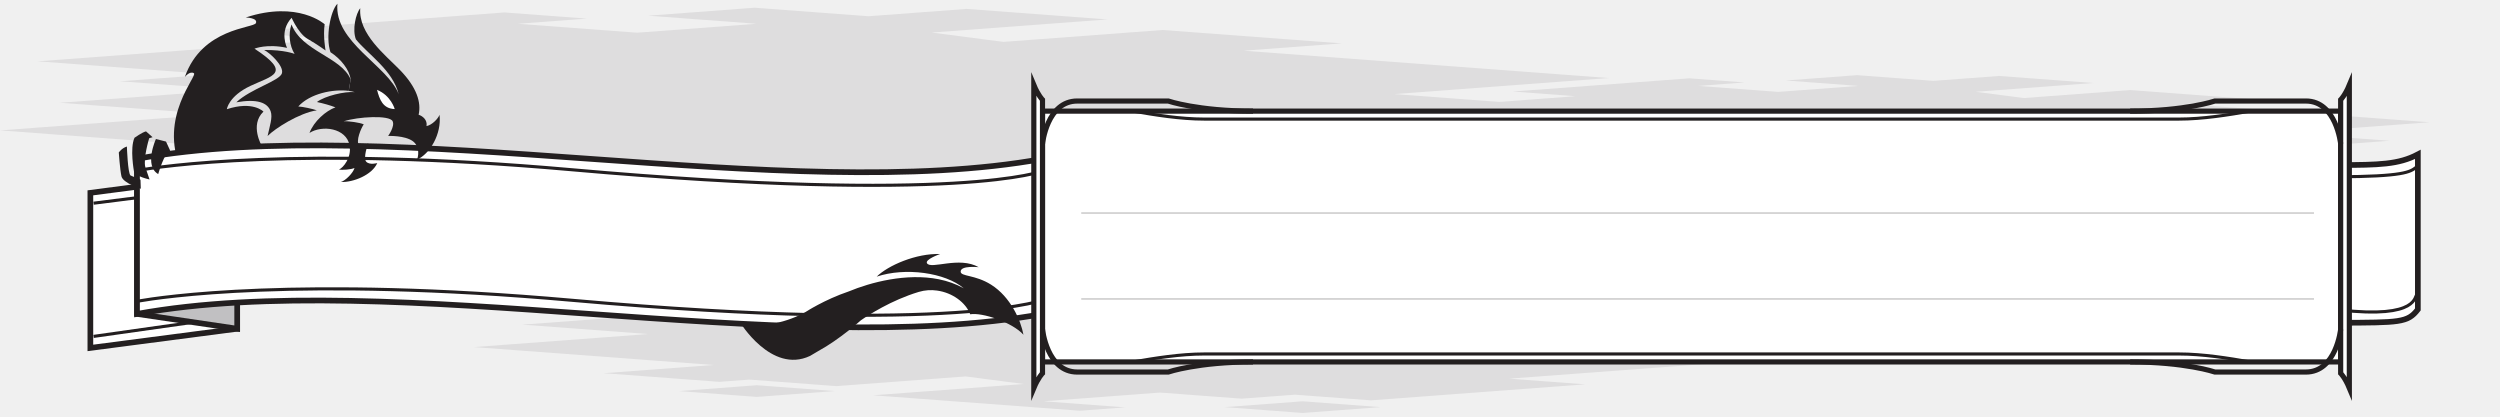
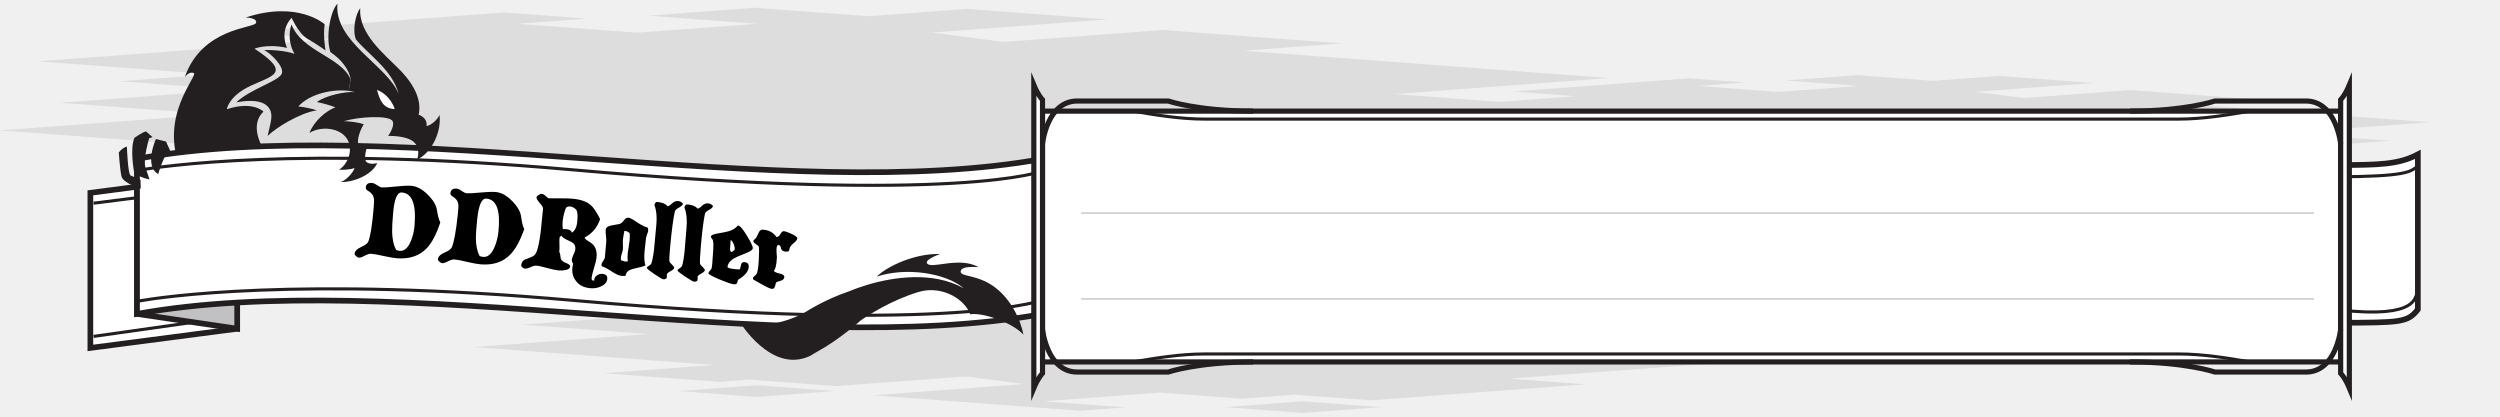
<svg xmlns="http://www.w3.org/2000/svg" version="1.1" id="svg2" xml:space="preserve" width="960" height="160" viewBox="0 0 960 160">
  <defs id="defs6">
    <clipPath clipPathUnits="userSpaceOnUse" id="clipPath176">
      <path d="m 111.56,748.005 h 144 v 15.484 h -144 z" id="path174" />
    </clipPath>
  </defs>
  <g id="g10" transform="matrix(1.333333,0,0,-1.333333,-11.40947,1062.936)">
    <g id="g12" transform="matrix(1.191068,0,0,1.191068,108.9475,746.1243)">
      <path d="M 0,0 23.255,-1.74 0,-3.479 -23.252,-1.74 Z m 139.199,-6.519 23.254,-1.739 23.256,1.739 -23.256,1.74 z m 114.293,16.991 22.286,1.666 -27.48,2.055 42.048,3.143 -37.447,2.801 51.877,3.877 -88.338,6.608 23.736,1.773 -43.337,3.242 -38.505,-2.88 -17.318,2.255 42.488,3.174 -34.049,2.547 -23.73,-1.773 -27.549,2.06 -25.751,-1.927 26.164,-1.958 -28.828,-2.156 -28.823,2.156 16.707,1.25 -19.96,1.493 -63.818,-4.771 22.614,-1.691 -71.71,-5.36 42.231,-3.158 -22.286,-1.666 27.478,-2.055 -42.046,-3.142 37.445,-2.802 -51.877,-3.877 71.294,-5.333 -32.644,-2.442 34.46,-2.575 8.912,0.666 25.916,-1.939 38.506,2.88 17.299,-2.252 -44.872,-3.356 61.598,-4.604 13.469,1.006 -24.247,1.814 34.625,2.59 24.268,-1.815 15.887,1.188 22.622,-1.691 63.818,4.77 -22.612,1.691 71.709,5.359 z" style="fill:#deddde;fill-opacity:1;fill-rule:nonzero;stroke:none" id="path14" />
    </g>
    <g id="g16" transform="matrix(1.191068,0,0,1.191068,226.5335,686.2584)">
      <path d="M 0,0 18.891,-1.413 0,-2.826 -18.888,-1.413 Z m 113.072,-5.295 18.89,-1.413 18.891,1.413 -18.891,1.413 z m 92.841,13.801 18.103,1.354 -22.322,1.669 34.156,2.553 -30.419,2.275 42.14,3.15 -71.757,5.367 19.281,1.441 -35.203,2.633 -31.278,-2.339 -14.067,1.831 34.513,2.579 -27.659,2.069 L 102.126,31.647 79.747,33.321 58.83,31.756 80.082,30.165 56.666,28.414 33.253,30.165 46.824,31.18 30.61,32.393 -21.229,28.518 -2.86,27.144 -61.111,22.79 l 34.305,-2.565 -18.103,-1.353 22.321,-1.67 -34.155,-2.552 30.417,-2.276 -42.14,-3.15 57.912,-4.331 -26.516,-1.984 27.992,-2.092 7.239,0.541 21.052,-1.575 31.278,2.34 14.052,-1.83 -36.449,-2.726 50.036,-3.74 10.941,0.818 -19.696,1.473 28.126,2.104 19.713,-1.474 12.905,0.964 18.376,-1.373 51.84,3.875 -18.368,1.373 58.25,4.354 z" style="fill:#deddde;fill-opacity:1;fill-rule:nonzero;stroke:none" id="path18" />
    </g>
    <g id="g20" transform="matrix(1.191068,0,0,1.191068,465.0453,742.8275)">
      <path d="M 0,0 15.58,-1.166 0,-2.33 -15.578,-1.166 Z m 93.256,-4.367 15.579,-1.165 15.58,1.165 -15.58,1.166 z m 76.57,11.383 14.93,1.116 -18.41,1.376 28.17,2.106 -25.087,1.877 34.754,2.597 -59.181,4.427 15.902,1.188 -29.034,2.172 -25.796,-1.929 -11.602,1.51 28.465,2.127 -22.812,1.706 -15.897,-1.188 -18.457,1.38 -17.252,-1.291 17.529,-1.312 -19.313,-1.444 -19.31,1.444 11.193,0.838 -13.372,1 -42.755,-3.196 15.15,-1.133 -48.042,-3.591 28.293,-2.116 -14.931,-1.116 18.409,-1.376 -28.168,-2.106 25.086,-1.877 -34.755,-2.597 47.763,-3.573 -21.869,-1.636 23.086,-1.725 5.97,0.446 17.363,-1.299 25.796,1.93 11.59,-1.509 -30.062,-2.249 41.268,-3.084 9.023,0.674 -16.245,1.216 23.197,1.735 16.259,-1.216 10.643,0.795 15.156,-1.133 42.754,3.196 -15.148,1.133 48.041,3.591 z" style="fill:#deddde;fill-opacity:1;fill-rule:nonzero;stroke:none" id="path22" />
    </g>
    <g id="g24" transform="matrix(1.191068,0,0,1.191068,102.0599,790.2149)">
      <path d="m 0,0 c -0.431,-2.8 0.22,-6.34 0.22,-6.34 0,0 -2.05,1.5 -4.29,2.77 -1.33,0.75 -2.46,2.42 -3.161,3.65 -0.479,0.85 -0.759,1.48 -0.759,1.48 -3.111,-3.34 -1.101,-7.27 -1.101,-7.27 -4.849,1.06 -7.88,-0.19 -7.88,-0.19 9.181,-6.01 4.301,-6.5 -1,-9.01 -5.29,-2.51 -5.679,-5.63 -5.679,-5.63 6.33,2.08 8.849,-0.58 8.849,-0.58 -3.409,-3.26 -0.369,-8.35 -0.369,-8.35 3.31,-6.34 11.51,-9.04 18.85,-10.15 7.269,-1.11 13.7,-0.67 13.7,-0.67 l -16.721,-5.2 -15.019,-3.79 c 0,0 -14.911,1.6 -20.39,14.22 -5.471,12.63 4.09,22.57 3.13,23.22 -0.91,0.62 -2.07,-0.76 -2.191,-0.91 4.161,11.91 16.691,11.78 17.191,13.04 0.51,1.27 -2.471,1.35 -2.471,1.35 C -6.42,5.81 0,0 0,0" style="fill:#231f20;fill-opacity:1;fill-rule:nonzero;stroke:none" id="path26" />
    </g>
    <g id="g28" transform="matrix(1.191068,0,0,1.191068,682.3328,749.6624)">
      <path d="m 0,0 v -38.142 c 14.567,0.085 16.462,0 18.946,3.228 v 37.5 C 14.287,0.112 9.473,0.037 0,0" style="fill:#ffffff;fill-opacity:1;fill-rule:nonzero;stroke:none" id="path30" />
    </g>
    <g id="g32" transform="matrix(1.191068,0,0,1.191068,682.3328,749.6624)">
      <path d="m 0,0 v -38.142 c 14.567,0.085 16.462,0 18.946,3.228 v 37.5 C 14.287,0.112 9.473,0.037 0,0 Z" style="fill:none;stroke:#231f20;stroke-width:1.375;stroke-linecap:butt;stroke-linejoin:miter;stroke-miterlimit:10;stroke-dasharray:none;stroke-opacity:1" id="path34" />
    </g>
    <g id="g36" transform="matrix(1.191068,0,0,1.191068,681.6122,746.2857)">
      <path d="M 0,0 C 16.235,0.054 17.687,1.176 19.157,2.303 M 0.603,-32.193 c 19.602,-2.231 17.932,3.579 18.804,3.754" style="fill:none;stroke:#231f20;stroke-width:0.75;stroke-linecap:butt;stroke-linejoin:miter;stroke-miterlimit:10;stroke-dasharray:none;stroke-opacity:1" id="path38" />
    </g>
    <g id="g40" transform="matrix(1.191068,0,0,1.191068,233.7445,712.8038)">
      <path d="m 0,0 c -0.004,-0.014 -0.015,-0.023 -0.019,-0.036 -0.088,-0.307 -0.036,-0.636 0.143,-0.901 0.218,-0.324 5.426,-7.942 12.223,-7.942 1.513,0 2.994,0.383 4.469,1.177 0.591,0.375 1.159,0.755 1.649,1.098 3.578,2.192 7.058,5.399 8.319,6.604 z" style="fill:#ffffff;fill-opacity:1;fill-rule:nonzero;stroke:none" id="path42" />
    </g>
    <g id="g44" transform="matrix(1.191068,0,0,1.191068,34.58241,741.6668)">
      <path d="m 0,0 v -37.5 l 35.5,4.639 V 4.64 Z" style="fill:#ffffff;fill-opacity:1;fill-rule:nonzero;stroke:none" id="path46" />
    </g>
    <g id="g48" transform="matrix(1.191068,0,0,1.191068,34.58241,741.6668)">
      <path d="m 0,0 v -37.5 l 35.5,4.639 v 37.5 z" style="fill:none;stroke:#231f20;stroke-width:1.375;stroke-linecap:butt;stroke-linejoin:miter;stroke-miterlimit:10;stroke-dasharray:none;stroke-opacity:1" id="path50" />
    </g>
    <g id="g52" transform="matrix(1.191068,0,0,1.191068,35.50704,700.318)">
      <path d="M 0,0 34.724,4.925 M 0,32.207 34.724,36.625" style="fill:none;stroke:#231f20;stroke-width:0.75;stroke-linecap:butt;stroke-linejoin:miter;stroke-miterlimit:10;stroke-dasharray:none;stroke-opacity:1" id="path54" />
    </g>
    <g id="g56" transform="matrix(1.191068,0,0,1.191068,76.86532,747.1919)">
      <path d="m 0,0 -24.219,3.583 v -37.5 L 0,-37.5 Z" style="fill:#c1c0c2;fill-opacity:1;fill-rule:nonzero;stroke:none" id="path58" />
    </g>
    <g id="g60" transform="matrix(1.191068,0,0,1.191068,76.86532,747.1919)">
      <path d="m 0,0 -24.219,3.583 v -37.5 L 0,-37.5 Z" style="fill:none;stroke:#231f20;stroke-width:1.375;stroke-linecap:butt;stroke-linejoin:miter;stroke-miterlimit:10;stroke-dasharray:none;stroke-opacity:1" id="path62" />
    </g>
    <g id="g64" transform="matrix(1.191068,0,0,1.191068,308.9095,706.7944)">
      <path d="M 0,0 C -61.753,-11.25 -157.286,11.25 -219.039,0 V 37.5 C -157.286,48.75 -61.753,26.25 0,37.5 Z" style="fill:#ffffff;fill-opacity:1;fill-rule:nonzero;stroke:none" id="path66" />
    </g>
    <g id="g68" transform="matrix(1.191068,0,0,1.191068,308.9095,706.7944)">
      <path d="M 0,0 C -61.753,-11.25 -157.286,11.25 -219.039,0 V 37.5 C -157.286,48.75 -61.753,26.25 0,37.5 Z" style="fill:none;stroke:#231f20;stroke-width:1.375;stroke-linecap:butt;stroke-linejoin:miter;stroke-miterlimit:10;stroke-dasharray:none;stroke-opacity:1" id="path70" />
    </g>
    <g id="g72" transform="matrix(1.191068,0,0,1.191068,309.9552,711.1096)">
      <path d="m 0,0 c 0,0 -20.5,-8.666 -114.666,-0.333 -66.51,5.886 -99.718,0.727 -104.856,-0.173 M -0.878,30.955 c 0,0 -19.872,-8.038 -114.038,0.295 -66.51,5.886 -99.718,0.726 -104.856,-0.173" style="fill:none;stroke:#231f20;stroke-width:0.75;stroke-linecap:butt;stroke-linejoin:miter;stroke-miterlimit:10;stroke-dasharray:none;stroke-opacity:1" id="path74" />
    </g>
    <path d="M 682.667,692.968 H 308.798 v 72.229 h 373.869 z" style="fill:#ffffff;fill-opacity:1;fill-rule:nonzero;stroke:none;stroke-width:1.191" id="path76" />
    <path d="M 682.667,692.968 H 308.798 v 72.229 h 373.869 z" style="fill:none;stroke:#231f20;stroke-width:1.489;stroke-linecap:butt;stroke-linejoin:miter;stroke-miterlimit:10;stroke-dasharray:none;stroke-opacity:1" id="path78" />
    <g id="g80" transform="matrix(1.191068,0,0,1.191068,306.2988,772.7102)">
      <path d="m 0,0 -0.001,-73.258 c 1.048,2.516 2.098,3.565 2.098,3.565 l 10e-4,66.129 c 0,0 -1.05,1.046 -2.098,3.564" style="fill:#ffffff;fill-opacity:1;fill-rule:nonzero;stroke:none" id="path82" />
    </g>
    <g id="g84" transform="matrix(1.191068,0,0,1.191068,306.2988,772.7102)">
      <path d="m 0,0 -0.001,-73.258 c 1.048,2.516 2.098,3.565 2.098,3.565 l 10e-4,66.129 c 0,0 -1.05,1.046 -2.098,3.564 z" style="fill:none;stroke:#231f20;stroke-width:1.25;stroke-linecap:butt;stroke-linejoin:miter;stroke-miterlimit:10;stroke-dasharray:none;stroke-opacity:1" id="path86" />
    </g>
    <g id="g88" transform="matrix(1.191068,0,0,1.191068,308.7972,755.8015)">
      <path d="m 0,0 c 0,0 1.067,10.333 8.401,10.333 h 22 c 0,0 7.166,-2.445 20.5,-2.445 M -0.001,-44.866 c 0,0 1.067,-10.333 8.401,-10.333 h 22 c 0,0 7.166,2.445 20.5,2.445" style="fill:none;stroke:#231f20;stroke-width:1.25;stroke-linecap:butt;stroke-linejoin:miter;stroke-miterlimit:10;stroke-dasharray:none;stroke-opacity:1" id="path90" />
    </g>
    <g id="g92" transform="matrix(1.191068,0,0,1.191068,685.1649,772.7102)">
      <path d="m 0,0 0.001,-73.258 c -1.048,2.516 -2.098,3.565 -2.098,3.565 l -10e-4,66.129 c 0,0 1.05,1.046 2.098,3.564" style="fill:#ffffff;fill-opacity:1;fill-rule:nonzero;stroke:none" id="path94" />
    </g>
    <g id="g96" transform="matrix(1.191068,0,0,1.191068,685.1649,772.7102)">
      <path d="m 0,0 0.001,-73.258 c -1.048,2.516 -2.098,3.565 -2.098,3.565 l -10e-4,66.129 c 0,0 1.05,1.046 2.098,3.564 z" style="fill:none;stroke:#231f20;stroke-width:1.25;stroke-linecap:butt;stroke-linejoin:miter;stroke-miterlimit:10;stroke-dasharray:none;stroke-opacity:1" id="path98" />
    </g>
    <g id="g100" transform="matrix(1.191068,0,0,1.191068,682.6664,755.8015)">
      <path d="m 0,0 c 0,0 -1.067,10.333 -8.401,10.333 h -22 c 0,0 -7.166,-2.445 -20.5,-2.445 M 0.001,-44.866 c 0,0 -1.067,-10.333 -8.401,-10.333 h -22 c 0,0 -7.166,2.445 -20.5,2.445" style="fill:none;stroke:#231f20;stroke-width:1.25;stroke-linecap:butt;stroke-linejoin:miter;stroke-miterlimit:10;stroke-dasharray:none;stroke-opacity:1" id="path102" />
    </g>
    <g id="g104" transform="matrix(1.191068,0,0,1.191068,656.5839,765.1951)">
      <path d="m 0,0 c -5.202,-0.907 -11.465,-1.923 -17.206,-1.923 h -235.685 c -5.741,0 -12.004,1.016 -17.206,1.923 m 0,-60.641 c 5.202,0.908 11.465,1.923 17.206,1.923 h 235.685 c 5.741,0 12.004,-1.015 17.206,-1.923" style="fill:none;stroke:#231f20;stroke-width:0.75;stroke-linecap:butt;stroke-linejoin:miter;stroke-miterlimit:10;stroke-dasharray:none;stroke-opacity:1" id="path106" />
    </g>
    <g id="g108" transform="matrix(1.191068,0,0,1.191068,117.1376,771.3364)">
      <path d="M 0,0 C 3.391,-1.37 4.29,-4.66 4.29,-4.66 1.441,-4.58 0.601,-2.38 0,0" style="fill:#ffffff;fill-opacity:1;fill-rule:nonzero;stroke:none" id="path110" />
    </g>
    <g id="g112" transform="matrix(1.191068,0,0,1.191068,303.3089,700.8018)">
      <path d="m 0,0 c -0.64,3.468 -3.087,9.124 -7.827,12.106 -3.917,2.459 -7.339,1.927 -7.355,3.149 -0.029,1.554 4.362,1.073 4.362,1.073 -4.735,2.712 -11.527,-0.607 -12.498,0.946 -0.573,0.931 3.161,2.238 3.161,2.238 -5.776,0.212 -12.592,-2.765 -15.326,-5.466 6.89,2.313 16.593,0.983 21.05,-2.825 -1.887,1.06 -3.933,1.768 -6.033,2.188 -7.819,1.572 -16.523,-0.755 -21.763,-2.935 C -48.143,8.471 -52.654,5.513 -52.654,5.513 -56.558,3.244 -63.768,1.129 -68.657,3.198 l -0.001,-0.01 c 0,0 7.654,-12.749 17.059,-8.314 0.691,0.384 1.352,0.78 1.973,1.168 5.134,2.785 10.304,7.431 10.304,7.431 1.798,1.257 7.334,4.862 13.999,6.876 1.485,0.443 2.992,0.535 4.424,0.329 3.717,-0.505 6.957,-2.888 8.02,-5.737 C -10.009,5.441 -2.734,3.037 0,0" style="fill:#231f20;fill-opacity:1;fill-rule:nonzero;stroke:none" id="path114" />
    </g>
    <g id="g116" transform="matrix(1.191068,0,0,1.191068,122.2474,765.7863)">
      <path d="M 0,0 C 0,0 -0.899,3.29 -4.29,4.66 -3.689,2.28 -2.85,0.08 0,0 m -10.92,-8.8 c -0.79,4.26 -6.67,4.99 -9.699,3.03 1.05,2.82 4,5.38 6.279,6.19 -1.3,0.5 -2.83,0.93 -4.479,1.29 1.939,1.48 6.71,2.6 9.13,2.39 -0.441,0.13 -0.92,0.23 -1.441,0.3 l 0.46,2.77 c -0.269,2.32 -2.37,4.98 -4.87,6.58 -1.239,3.55 -0.029,10.01 1.681,11.73 C -14.72,16.19 -1.6,10.45 0.95,3.6 -0.489,9.45 -6.56,13.31 -9.399,16.87 -10.3,19.21 -9.43,23.08 -8.34,24.39 -8.84,18.16 -2.26,13.08 1.23,9.48 5.351,5.25 6.44,1.58 5.771,-1.37 6.69,-1.65 7.94,-2.59 7.681,-4.11 c 1.359,0.27 2.79,1.78 3.149,2.73 0.53,-4.66 -2.35,-9.47 -5.439,-10.84 0,0 0.889,2.18 -0.46,3.92 -1.321,1.71 -5.21,1.85 -6.531,1.8 0,0 1.691,2.34 1.08,3.57 -0.74,1.53 -8.379,1.1 -11.83,-0.03 1.17,0.09 3.911,-0.3 4.85,-0.73 -0.56,-0.78 -2.06,-4.09 -1.079,-5.13 0.829,-0.89 2,0.43 2.149,0.6 -0.11,-0.32 -1.259,-3.66 -0.469,-4.5 0.82,-0.88 2.67,-0.33 2.67,-0.33 -1.231,-2.84 -5.72,-4.69 -8.821,-4.59 1.12,0.31 3.01,2.22 3.321,3.4 -0.831,-0.38 -2.951,-0.55 -3.76,-0.37 1.01,0.38 3.099,2.89 2.569,5.81" style="fill:#231f20;fill-opacity:1;fill-rule:nonzero;stroke:none" id="path118" />
    </g>
    <g id="g120" transform="matrix(1.191068,0,0,1.191068,89.75589,776.1006)">
      <path d="M 0,0 C 0.51,1.8 -2.99,5.01 -4.311,5.63 0.63,5.68 3.06,4.68 3.06,4.68 1.83,6.61 1.5,9.53 2.31,11.81 4.8,5.28 14.39,3.94 16.609,-1.49 l -0.46,-2.77 C 12.359,-3.77 6.77,-4.9 3.95,-8.03 4.93,-8.06 7.46,-8.61 8.439,-8.96 4.17,-9.6 -1.71,-13.36 -3.471,-15.17 c 0.521,2.44 1.271,4.49 0.741,5.98 -0.75,2.1 -3.25,3.06 -8.3,2.17 C -7.54,-3.73 -0.53,-1.84 0,0" style="fill:#231f20;fill-opacity:1;fill-rule:nonzero;stroke:none" id="path122" />
    </g>
    <g id="g124" transform="matrix(1.191068,0,0,1.191068,56.37002,756.4289)">
      <path d="M 0,0 1.019,-2.22 C -0.35,-2.45 -1.89,-7.86 -1.89,-7.86 -5.38,-5.84 -2.44,0.62 -2.44,0.62 Z" style="fill:#231f20;fill-opacity:1;fill-rule:nonzero;stroke:none" id="path126" />
    </g>
    <g id="g128" transform="matrix(1.191068,0,0,1.191068,47.29384,757.5247)">
      <path d="M 0,0 C 0,0 1.82,1.31 2.78,1.55 L 4.37,0.14 3.55,-0.11 c 0,0 -1.529,-5 -0.91,-7.07 l 1,-2.9 c 0,0 -3.26,0.65 -3.76,1.9 0,0 -1.05,5.63 0.12,8.18" style="fill:#231f20;fill-opacity:1;fill-rule:nonzero;stroke:none" id="path130" />
    </g>
    <g id="g132" transform="matrix(1.191068,0,0,1.191068,45.1024,755.0001)">
      <path d="m 0,0 c 0,0 0.21,-6.42 0.87,-6.99 l 2.42,-1.03 0.07,-2.19 c 0,0 -4.32,1.37 -4.68,3.02 -0.36,1.65 -0.64,5.75 -0.64,5.75 0,0 0.72,1.07 1.96,1.44" style="fill:#231f20;fill-opacity:1;fill-rule:nonzero;stroke:none" id="path134" />
    </g>
    <g id="g136" transform="matrix(1.191068,0,0,1.191068,319.9534,735.8506)">
      <path d="M 0,0 H 298.08" style="fill:none;stroke:#b2b1b1;stroke-width:0.25;stroke-linecap:butt;stroke-linejoin:miter;stroke-miterlimit:4;stroke-dasharray:none;stroke-opacity:1" id="path138" />
    </g>
    <g id="g140" transform="matrix(1.191068,0,0,1.191068,319.9534,711.1006)">
      <path d="M 0,0 H 298.08" style="fill:none;stroke:#b2b1b1;stroke-width:0.25;stroke-linecap:butt;stroke-linejoin:miter;stroke-miterlimit:4;stroke-dasharray:none;stroke-opacity:1" id="path142" />
    </g>
+     <flowRoot xml:space="preserve" id="flowRoot4550" style="fill:black;fill-opacity:1;stroke:none;font-family:sans-serif;font-style:normal;font-weight:normal;font-size:40px;line-height:1.25;letter-spacing:0px;word-spacing:0px">
+       <flowRegion id="flowRegion4552">
+         <rect id="rect4554" width="178.039" height="41.97" x="82" y="67.53" />
+       </flowRegion>
+       <flowPara id="flowPara4556" />
+     </flowRoot>
+     <flowRoot xml:space="preserve" id="flowRoot4558" style="font-style:normal;font-weight:normal;font-size:40px;line-height:1.25;font-family:sans-serif;letter-spacing:0px;word-spacing:0px;fill:#000000;fill-opacity:1;stroke:none" transform="matrix(0.75,0,0,-0.75,8.5571,797.2017)">
+       <flowRegion id="flowRegion4560">
+         <rect id="rect4562" width="154" height="43.5" x="83.5" y="65.5" />
+       </flowRegion>
+       <flowPara id="flowPara4564">DD</flowPara>
+     </flowRoot>
+     <g aria-label="DDRoller" transform="matrix(1.196349,-0.02088235,-0.01745241,-0.9998477,-13.29931,1463.912)" style="font-style:normal;font-weight:normal;font-size:30px;line-height:1.25;font-family:sans-serif;letter-spacing:0px;word-spacing:0px;fill:#000000;fill-opacity:1;stroke:none;stroke-width:0.75" id="text4568">
+       <path d="m 134.886,728.069 q -1.343,5.122 -3.128,7.455 -2.534,3.342 -7.026,3.087 -1.108,-0.063 -3.243,-0.575 -2.103,-0.54 -3.151,-0.6 -0.539,-0.031 -1.475,0.577 -0.938,0.638 -1.417,0.611 -0.3,-0.017 -0.697,-0.43 -0.369,-0.382 -0.354,-0.651 0.066,-1.168 1.432,-1.932 1.522,-0.875 1.771,-1.552 0.753,-2.151 1.18,-9.669 0.131,-2.306 0.042,-2.852 -0.22,-1.425 -1.467,-2.217 -0.58,-0.363 -0.548,-0.933 0.082,-1.438 1.459,-1.359 0.509,0.029 1.256,0.642 0.748,0.583 1.227,0.611 0.749,0.043 3.204,-0.329 2.455,-0.371 3.713,-0.3 2.067,0.117 4.124,2.518 1.946,2.244 2.245,4.394 0.318,2.332 0.853,3.504 z m -6.188,1.031 q 0.525,-9.255 -3.218,-9.468 -1.647,-0.093 -1.989,5.927 -0.221,3.894 -0.16,5.46 0.114,3.282 1.085,5.23 0.501,0.179 0.89,0.201 1.617,0.092 2.601,-2.947 0.656,-2.036 0.791,-4.402 z" style="font-style:normal;font-variant:normal;font-weight:normal;font-stretch:normal;font-family:BlackCastleMF;-inkscape-font-specification:BlackCastleMF;writing-mode:lr-tb;stroke-width:0.75" id="path4683" />
+       <path d="m 155.114,729.56 q -1.428,5.099 -3.251,7.402 -2.589,3.299 -7.077,2.969 -1.107,-0.081 -3.233,-0.629 -2.093,-0.575 -3.141,-0.652 -0.539,-0.04 -1.485,0.553 -0.948,0.622 -1.427,0.587 -0.299,-0.022 -0.689,-0.442 -0.363,-0.388 -0.343,-0.657 0.086,-1.167 1.464,-1.908 1.536,-0.85 1.796,-1.522 0.789,-2.138 1.341,-9.648 0.169,-2.304 0.089,-2.851 -0.196,-1.428 -1.43,-2.241 -0.574,-0.373 -0.532,-0.942 0.106,-1.436 1.482,-1.335 0.509,0.037 1.245,0.663 0.738,0.596 1.217,0.631 0.748,0.055 3.209,-0.276 2.461,-0.33 3.717,-0.238 2.064,0.152 4.081,2.586 1.908,2.276 2.171,4.431 0.279,2.337 0.794,3.518 z m -6.205,0.928 q 0.68,-9.245 -3.06,-9.52 -1.646,-0.121 -2.088,5.893 -0.286,3.89 -0.251,5.456 0.059,3.283 0.998,5.247 0.498,0.187 0.887,0.216 1.616,0.119 2.65,-2.904 0.69,-2.025 0.864,-4.388 z" style="font-style:normal;font-variant:normal;font-weight:normal;font-stretch:normal;font-family:BlackCastleMF;-inkscape-font-specification:BlackCastleMF;writing-mode:lr-tb;stroke-width:0.75" id="path4685" />
+       <path d="m 175.303,743.522 q -0.116,1.375 -1.445,2.136 -1.174,0.713 -2.609,0.592 -2.272,-0.192 -3.445,-1.978 -1.126,-1.631 -0.936,-3.873 0.046,-0.538 0.181,-1.069 -0.403,-0.576 -0.34,-1.323 0.043,-0.508 0.391,-1.412 0.35,-0.934 0.391,-1.412 0.101,-1.196 -0.566,-1.854 -0.276,-0.294 -1.461,-0.876 -1.008,-0.537 -1.406,-1.173 l -0.364,0.391 -0.053,0.267 q -0.053,0.628 0.012,1.988 0.068,1.33 -0.02,2.015 0.189,0.257 0.255,0.895 0.106,0.882 0.128,0.974 0.198,0.86 1.334,1.317 1.018,0.417 0.965,1.045 -0.058,0.688 -1.075,0.963 -0.773,0.236 -1.699,0.157 -0.927,-0.079 -2.687,-0.619 -1.758,-0.57 -2.715,-0.651 -0.478,-0.041 -1.334,0.459 -0.855,0.5 -1.363,0.457 -0.299,-0.025 -0.632,-0.355 -0.306,-0.297 -0.283,-0.566 0.099,-1.166 0.834,-1.676 0.003,-0.03 1.443,-0.691 0.878,-0.407 1.215,-1.192 0.677,-1.599 1.1,-6.591 0.111,-1.315 0.231,-3.443 0.15,-2.125 0.201,-2.723 0.053,-0.628 -0.817,-1.725 -0.838,-1.125 -0.798,-1.603 0.025,-0.299 0.449,-0.685 0.454,-0.383 0.723,-0.36 0.478,0.041 0.894,0.467 0.418,0.397 0.779,0.758 0.78,0.036 2.893,-0.026 1.811,-0.057 2.858,0.031 2.93,0.248 4.405,1.668 1.057,1.023 2.396,4.057 -0.904,3.566 -3.65,5.411 0.027,0.394 0.908,1.01 1.053,0.721 1.473,1.449 0.736,1.267 0.558,3.359 -0.081,0.957 -0.545,2.874 -0.464,1.918 -0.545,2.874 -0.063,0.747 0.445,0.79 0.12,0.01 0.212,-0.012 l -0.007,-0.272 q -0.004,-0.663 0.585,-1.215 0.619,-0.55 1.306,-0.492 1.345,0.114 1.231,1.459 z m -7.495,-16.02 q 0.203,-2.391 -0.102,-3.411 -0.114,-0.431 -0.622,-0.835 -0.508,-0.404 -0.956,-0.442 -0.658,-0.056 -0.992,0.337 -0.202,0.254 -0.513,1.793 -0.228,1.275 -0.284,1.933 -0.106,1.256 0.059,2.504 0.366,-0.059 0.725,-0.029 1.285,0.109 1.481,0.999 1.035,-0.846 1.205,-2.848 z" style="font-style:normal;font-variant:normal;font-weight:normal;font-stretch:normal;font-family:BlackCastleMF;-inkscape-font-specification:BlackCastleMF;writing-mode:lr-tb;stroke-width:0.75" id="path4687" />
+       <path d="m 184.439,739.399 q -0.54,0.381 -1.86,0.733 -1.412,0.376 -1.918,0.699 -0.885,0.565 -0.968,1.672 -0.547,0.079 -0.847,0.057 -1.017,-0.076 -2.467,-1.208 -1.592,-1.232 -2.389,-1.443 -0.159,-0.283 -0.137,-0.582 0.025,-0.329 0.373,-0.965 0.378,-0.633 0.405,-0.992 l 0.274,-4.462 q 0.047,-0.628 -0.103,-1.843 -0.118,-1.242 -0.077,-1.781 0.065,-0.868 1.293,-1.197 1.012,-0.255 2.022,-0.48 0.591,-0.257 1.079,-1.153 0.417,-0.751 1.046,-0.704 0.479,0.036 2.099,1.3 1.622,1.235 2.511,1.422 0.212,0.377 0.172,0.915 -0.029,0.389 -0.265,1.123 -0.206,0.737 -0.235,1.126 -0.312,4.158 -0.294,3.919 -0.126,2.488 0.284,3.842 z m -4.247,-1.131 q -0.172,-0.915 -0.065,-2.351 0.047,-0.628 0.197,-1.82 0.152,-1.222 0.197,-1.82 0.078,-1.047 -0.025,-2.078 -0.498,-0.579 -1.276,-0.637 -0.245,1.666 -0.312,2.564 -0.036,0.479 0.014,1.415 0.052,0.906 0.019,1.355 -0.029,0.389 -0.239,1.185 -0.178,0.769 -0.209,1.188 -0.034,0.449 0.061,0.787 0.788,0.33 1.057,0.35 0.299,0.022 0.582,-0.137 z" style="font-style:normal;font-variant:normal;font-weight:normal;font-stretch:normal;font-family:BlackCastleMF;-inkscape-font-specification:BlackCastleMF;writing-mode:lr-tb;stroke-width:0.75" id="path4689" />
+       <path d="m 193.213,721.443 q -0.067,0.567 -0.946,1.141 -0.879,0.575 -0.974,1.11 -0.519,2.913 -0.966,9.828 -0.24,3.712 -0.142,4.53 0.037,0.363 0.599,0.971 0.592,0.609 0.569,0.969 -0.027,0.419 -0.874,0.966 -0.817,0.548 -0.874,0.966 0.052,0.124 0.035,0.393 l -0.043,0.659 q -0.354,0.368 -0.804,0.339 -0.329,-0.021 -2.104,-1.399 -1.745,-1.375 -1.929,-1.778 0.081,-0.325 0.523,-0.658 0.474,-0.36 0.55,-0.596 0.42,-1.386 0.709,-5.395 -0.363,5.147 0.338,-5.69 0.228,-3.533 -0.504,-5.684 l -0.016,-0.211 q 0.013,-0.21 0.185,-0.529 0.201,-0.318 0.41,-0.304 1.766,0.114 2.569,1.188 0.425,-0.063 1.046,-0.834 0.651,-0.77 1.489,-0.715 0.629,0.041 1.155,0.736 z" style="font-style:normal;font-variant:normal;font-weight:normal;font-stretch:normal;font-family:BlackCastleMF;-inkscape-font-specification:BlackCastleMF;writing-mode:lr-tb;stroke-width:0.75" id="path4691" />
+       <path d="m 200.445,721.949 q -0.062,0.567 -0.936,1.15 -0.874,0.582 -0.964,1.118 -0.493,2.917 -0.88,9.836 -0.207,3.714 -0.103,4.531 0.04,0.363 0.607,0.965 0.597,0.604 0.577,0.964 -0.023,0.419 -0.866,0.973 -0.812,0.556 -0.866,0.973 0.053,0.123 0.038,0.393 l -0.037,0.659 q -0.351,0.371 -0.801,0.346 -0.329,-0.018 -2.116,-1.38 -1.757,-1.36 -1.945,-1.761 0.078,-0.326 0.518,-0.662 0.471,-0.364 0.544,-0.601 0.408,-1.389 0.662,-5.401 -0.318,5.15 0.288,-5.693 0.197,-3.534 -0.554,-5.68 l -0.018,-0.211 q 0.012,-0.21 0.18,-0.531 0.198,-0.319 0.408,-0.308 1.767,0.099 2.579,1.166 0.424,-0.066 1.039,-0.843 0.644,-0.775 1.483,-0.728 0.629,0.035 1.161,0.726 z" style="font-style:normal;font-variant:normal;font-weight:normal;font-stretch:normal;font-family:BlackCastleMF;-inkscape-font-specification:BlackCastleMF;writing-mode:lr-tb;stroke-width:0.75" id="path4693" />
+       <path d="m 210.206,733.857 q -0.002,0.721 -1.537,1.463 -2.427,1.213 -2.831,1.525 -1.581,1.1 -1.652,2.689 0.495,0.352 1.391,0.453 1.496,0.127 1.496,0.127 0.188,-0.172 0.357,-1.275 0.1,-0.896 0.759,-0.867 1.14,0.021 1.11,1.371 -0.056,1.919 -2.572,3.789 l -0.009,0.21 q -0.048,1.079 -0.859,1.073 -0.749,-0.034 -3.514,-1.328 -2.734,-1.323 -2.715,-1.743 0.015,-0.33 0.365,-0.764 0.351,-0.465 0.393,-0.733 0.115,-0.565 0.181,-2.695 0.06,-1.349 0.119,-2.667 0.076,-1.708 -0.122,-2.648 -0.022,-0.181 -0.278,-0.493 -0.225,-0.34 -0.213,-0.61 0.007,-0.15 0.069,-0.207 0.38,-0.433 1.683,-0.706 1.851,-0.428 2.492,-0.669 1.437,-0.566 2.208,-1.703 0.719,0.032 2.24,2.953 1.438,2.767 1.437,3.458 z m -4.344,0.436 q 0.023,-0.509 -0.239,-1.362 -0.347,-0.976 -0.783,-1.296 l -0.117,2.607 q -0.025,0.569 0.319,0.915 0.647,-0.361 0.819,-0.864 z" style="font-style:normal;font-variant:normal;font-weight:normal;font-stretch:normal;font-family:BlackCastleMF;-inkscape-font-specification:BlackCastleMF;writing-mode:lr-tb;stroke-width:0.75" id="path4695" />
+       <path d="m 220.863,730.859 q -0.019,0.6 -0.947,1.501 -0.898,0.872 -0.929,1.862 -0.017,0.54 -0.826,0.514 -0.96,-0.03 -1.171,-0.937 -0.181,-0.936 -0.601,-0.949 -0.45,-0.014 -0.488,1.215 -0.013,0.42 0.051,1.262 0.095,0.813 0.083,1.203 -0.098,3.148 -0.689,3.79 0.196,0.456 1.447,0.765 1.132,0.275 1.11,0.965 -0.023,0.75 -0.783,1.056 -1.003,0.389 -1.126,0.505 -0.093,0.087 -0.275,1.132 -0.175,0.805 -0.745,0.787 -0.54,-0.017 -2.246,-1.121 -1.177,-0.757 -2.324,-1.513 -0.055,-0.152 -0.049,-0.362 0.008,-0.27 0.379,-0.618 0.372,-0.379 0.436,-0.497 0.415,-0.797 0.516,-4.036 0.103,-3.298 -0.057,-3.934 -0.052,-0.242 -0.698,-0.712 -0.645,-0.5 -0.633,-0.86 0.008,-0.27 0.349,-0.589 0.37,-0.319 0.834,-1.715 0.364,-1.069 0.963,-1.05 2.219,0.069 3.417,2.058 0.572,-0.042 0.928,-0.872 0.357,-0.859 0.777,-0.846 0.57,0.018 1.928,0.75 1.388,0.734 1.372,1.243 z" style="font-style:normal;font-variant:normal;font-weight:normal;font-stretch:normal;font-family:BlackCastleMF;-inkscape-font-specification:BlackCastleMF;writing-mode:lr-tb;stroke-width:0.75" id="path4697" />
+     </g>
+     <path style="fill:none;stroke:none;stroke-width:0.893;stroke-linecap:butt;stroke-linejoin:miter;stroke-miterlimit:10;stroke-dasharray:none;stroke-opacity:1" d="m 114.386,737.859 c 14.743,0.695 31.933,1.845 51.939,3.615 22.734,2.012 42.202,2.94 58.55,3.216" id="path4673" />
  </g>
</svg>
